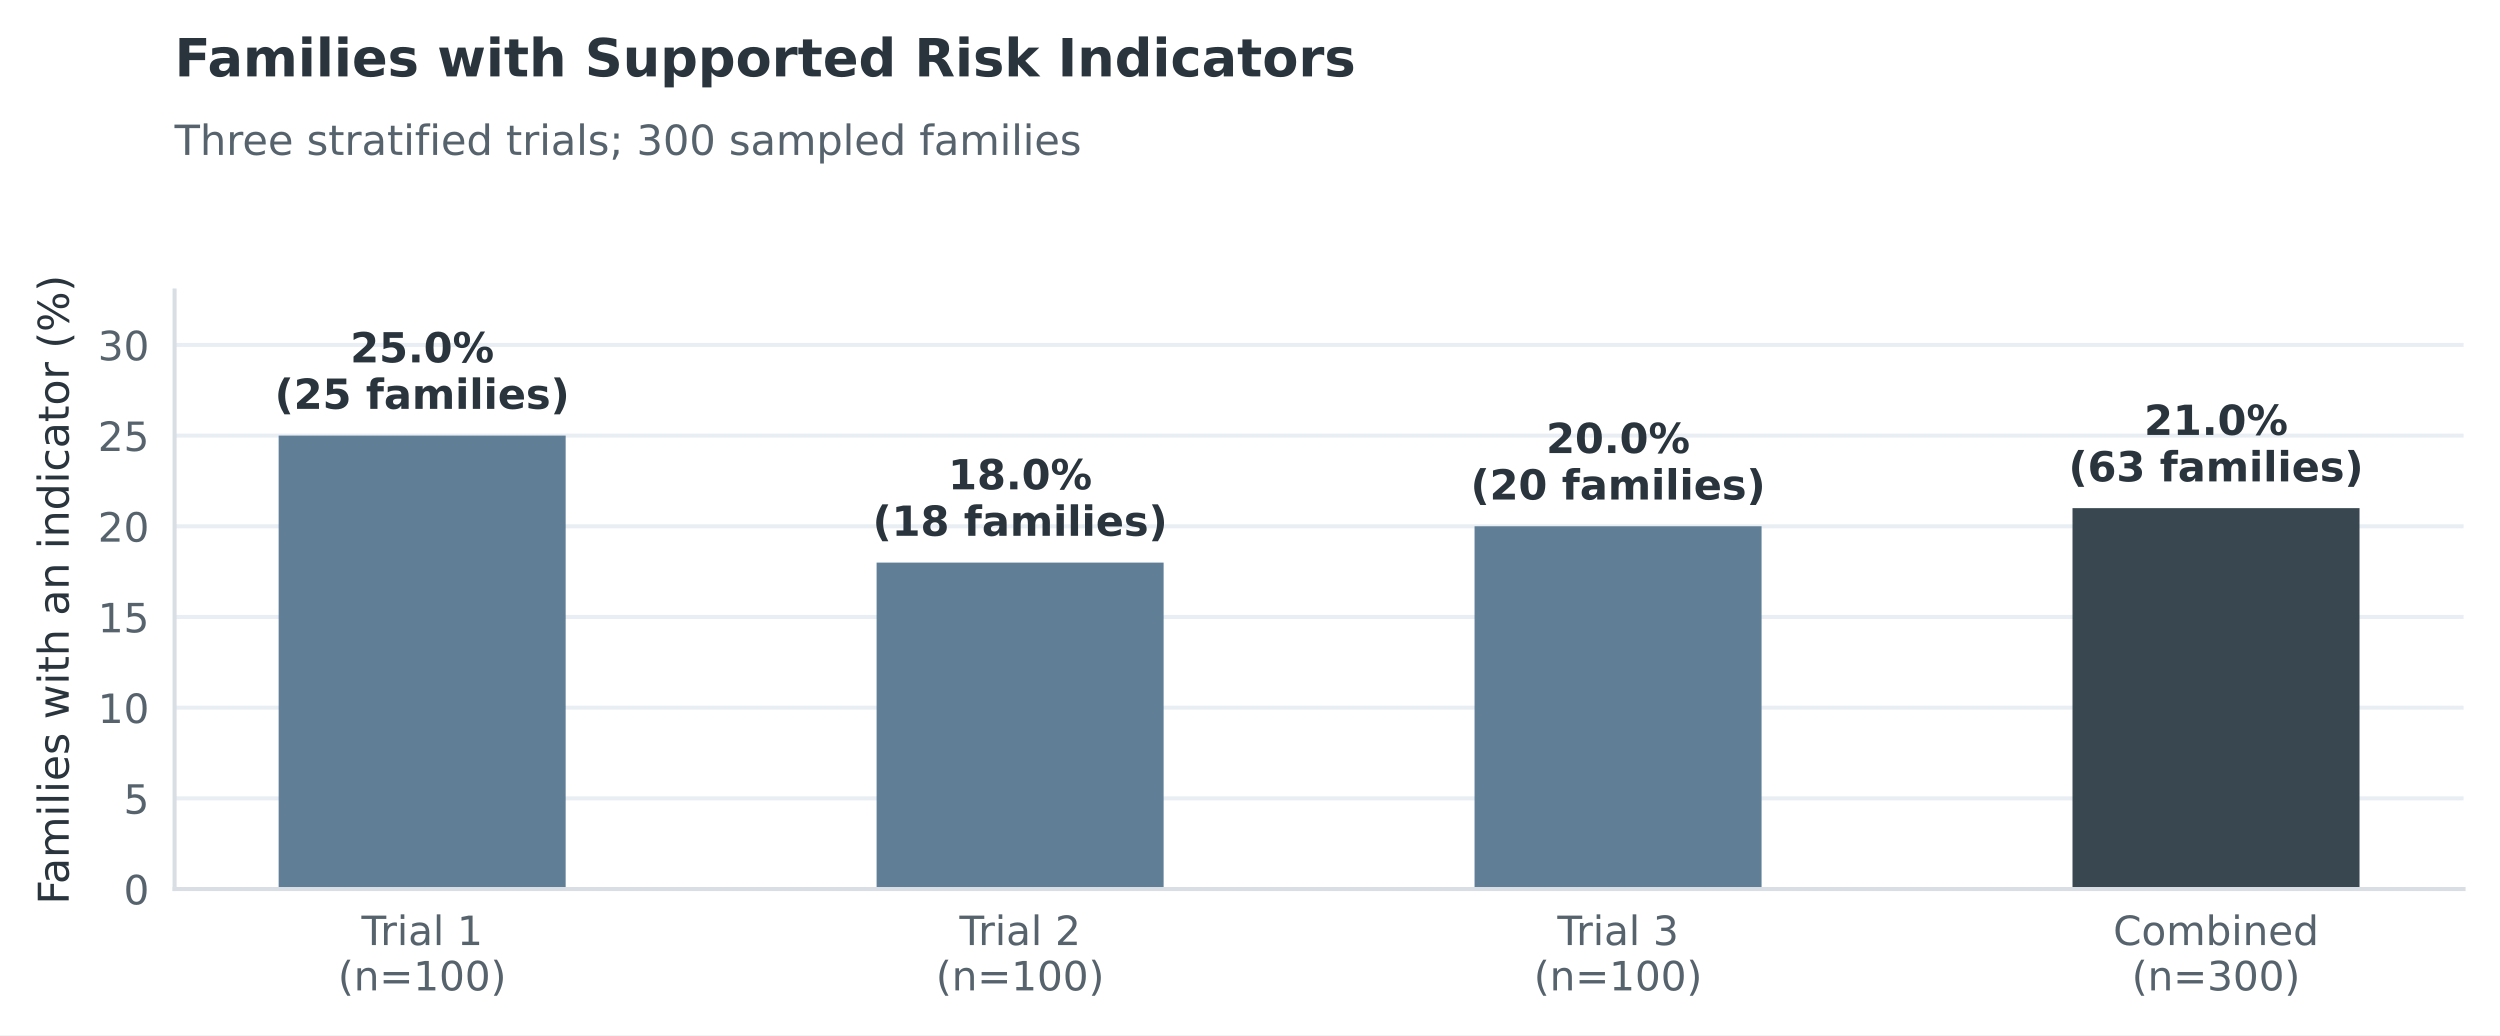
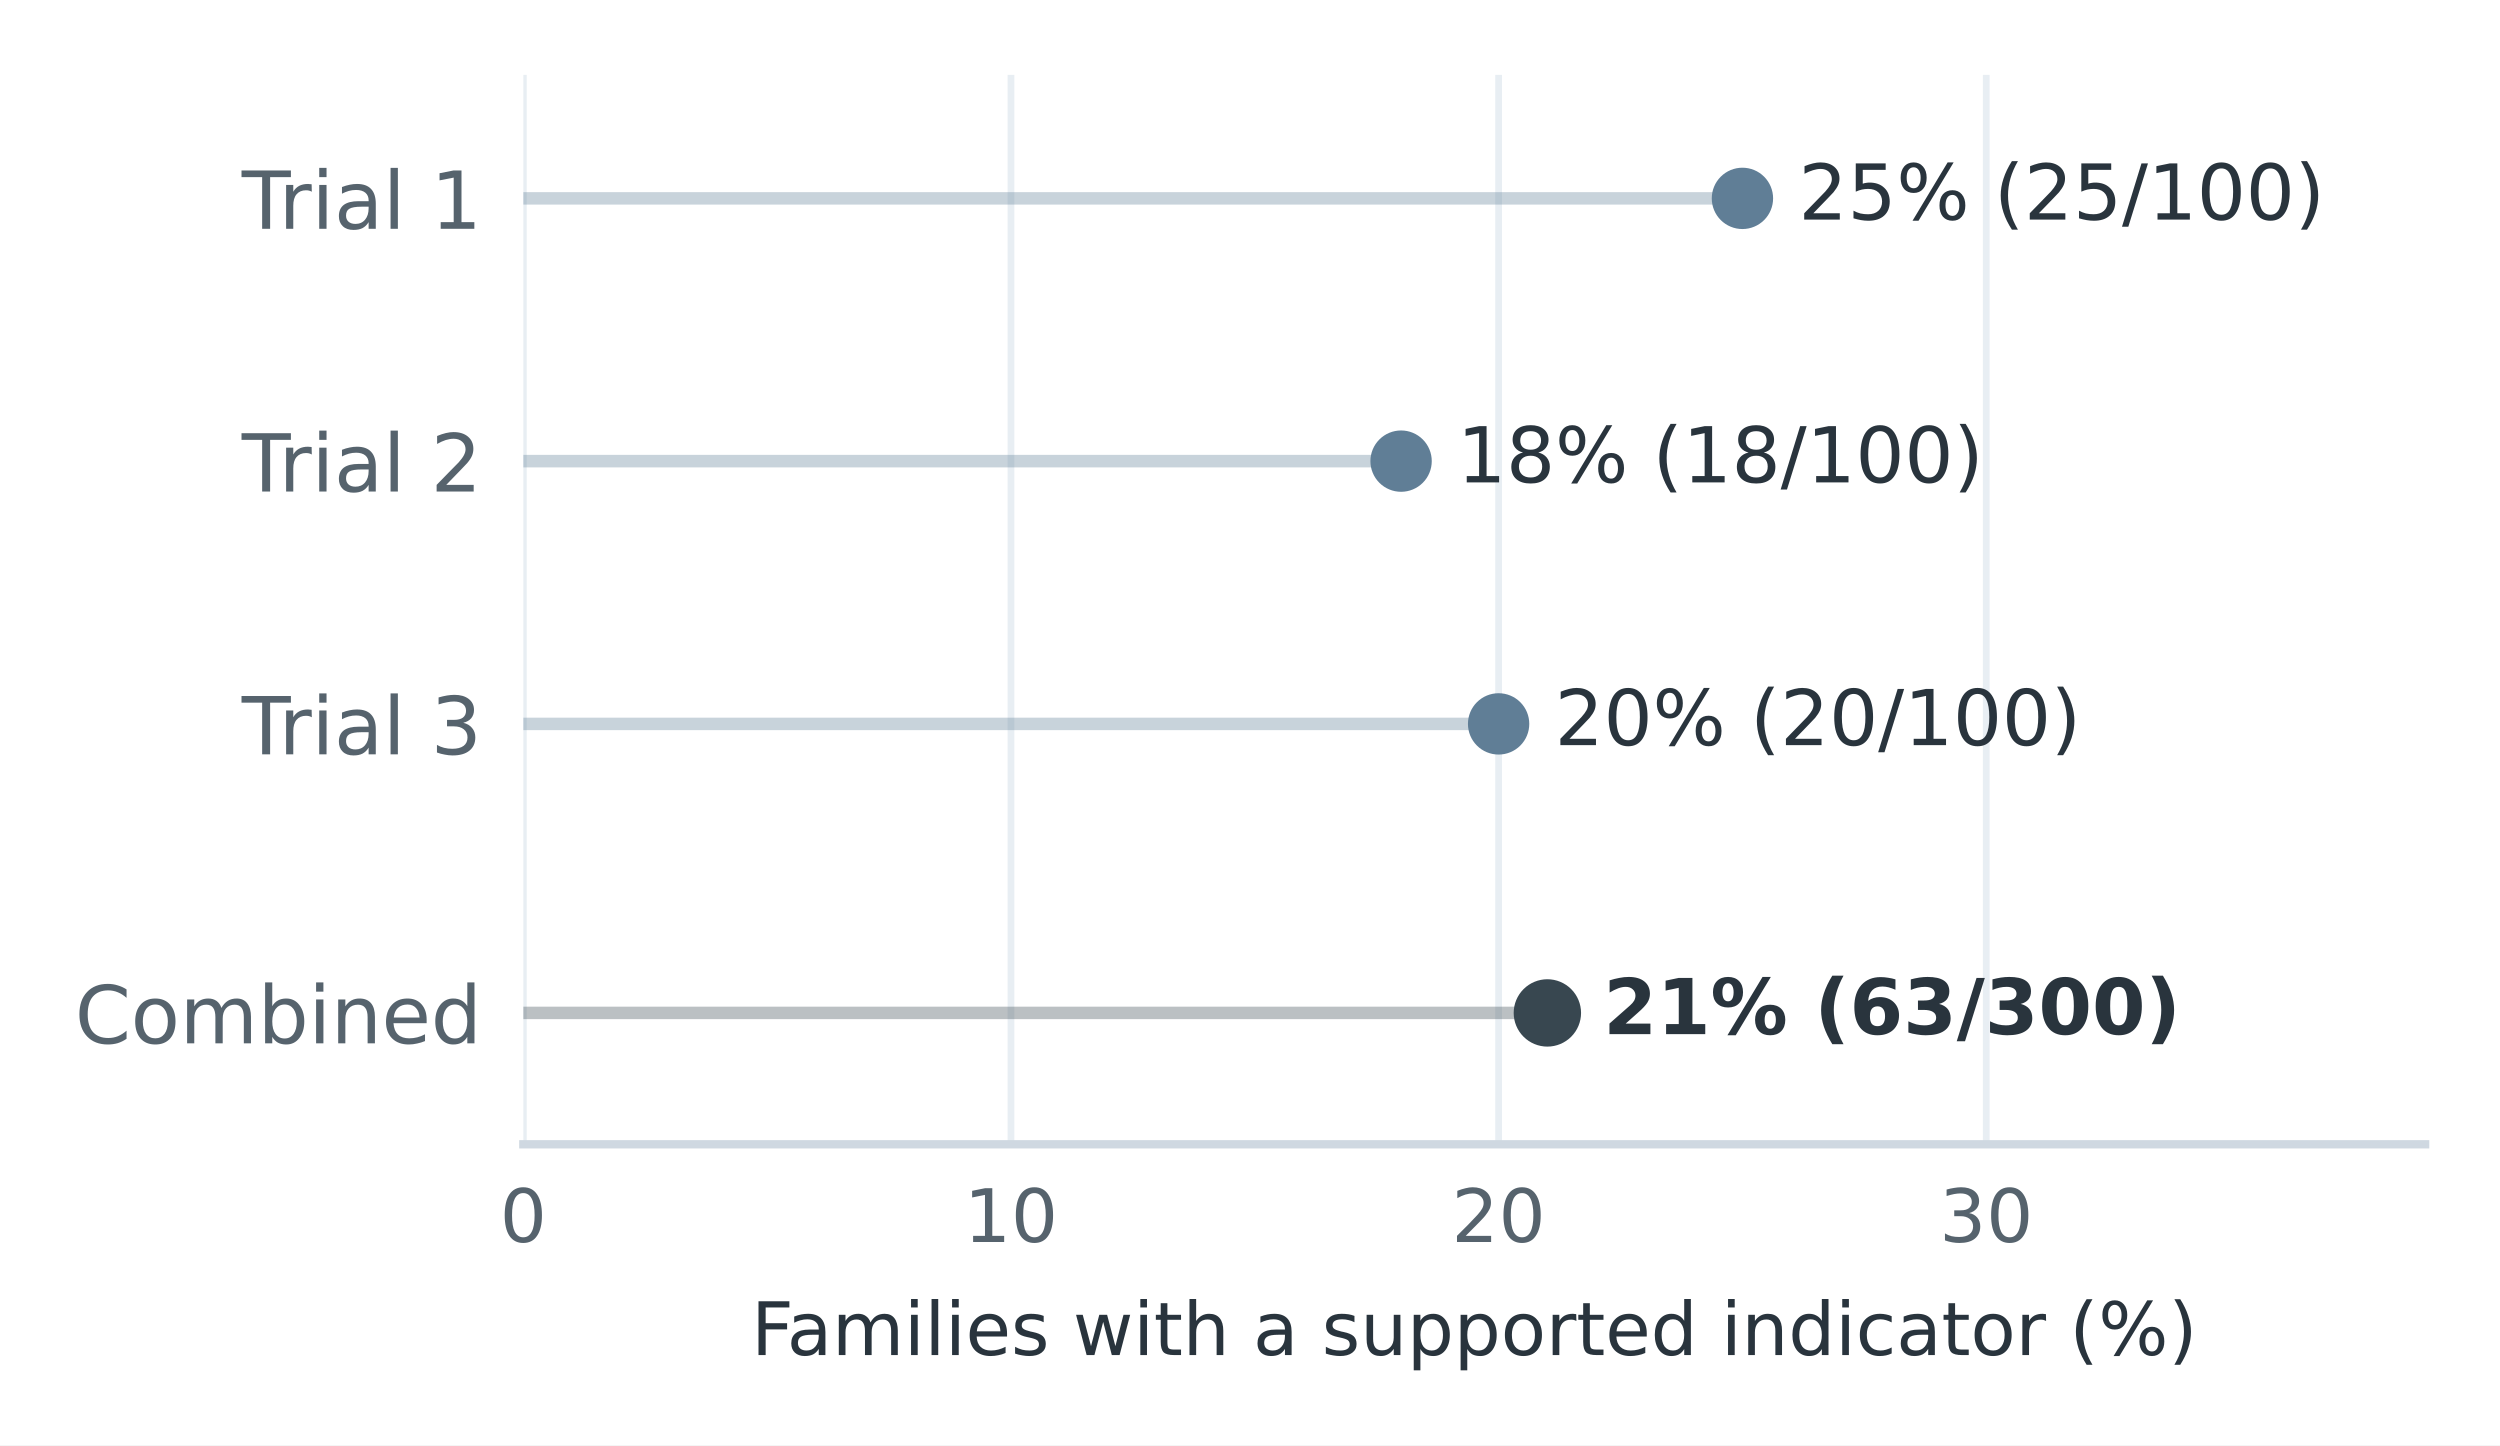
- <svg xmlns="http://www.w3.org/2000/svg" width="494.122pt" height="204.617pt" viewBox="0 0 494.122 204.617" version="1.1">
+ <svg xmlns="http://www.w3.org/2000/svg" xmlns:xlink="http://www.w3.org/1999/xlink" width="240.388pt" height="138.973pt" viewBox="0 0 240.388 138.973" version="1.1">
  <defs>
    <style type="text/css">*{stroke-linejoin: round; stroke-linecap: butt}</style>
  </defs>
  <g id="figure_1">
    <g id="patch_1">
-       <path d="M 0 204.617  L 494.122 204.617  L 494.122 0  L 0 0  z " style="fill: #ffffff" />
+       <path d="M 0 138.973  L 240.388 138.973  L 240.388 0  L 0 0  z " style="fill: #ffffff" />
    </g>
    <g id="axes_1">
      <g id="patch_2">
-         <path d="M 34.51 175.716  L 486.922 175.716  L 486.922 57.42  L 34.51 57.42  z " style="fill: #ffffff" />
+         <path d="M 50.322 110.03  L 233.188 110.03  L 233.188 7.2  L 50.322 7.2  z " style="fill: #ffffff" />
      </g>
      <g id="matplotlib.axis_1">
        <g id="xtick_1">
-           <g id="line2d_1" />
+           <g id="line2d_1">
+             <path d="M 50.322 110.03  L 50.322 7.2  " clip-path="url(#p00dc10aac5)" style="fill: none; stroke: #e8eef3; stroke-width: 0.65; stroke-linecap: square" />
+           </g>
+           <g id="line2d_2" />
          <g id="text_1">
-             <text style="font-size: 8px; font-family: 'DejaVu Sans'; fill: #56636d" transform="translate(71.4507 186.7947)">Trial 1</text>
-             <text style="font-size: 8px; font-family: 'DejaVu Sans'; fill: #56636d" transform="translate(66.79507 195.753)">(n=100)</text>
+             <text style="font-size: 7.1px; font-family: 'DejaVu Sans'; text-anchor: middle; fill: #56636d" x="50.322" y="119.425" transform="rotate(-0 50.32202 119.4253)">0</text>
          </g>
        </g>
        <g id="xtick_2">
-           <g id="line2d_2" />
+           <g id="line2d_3">
+             <path d="M 97.211 110.03  L 97.211 7.2  " clip-path="url(#p00dc10aac5)" style="fill: none; stroke: #e8eef3; stroke-width: 0.65; stroke-linecap: square" />
+           </g>
+           <g id="line2d_4" />
          <g id="text_2">
-             <text style="font-size: 8px; font-family: 'DejaVu Sans'; fill: #56636d" transform="translate(189.6356 186.7947)">Trial 2</text>
-             <text style="font-size: 8px; font-family: 'DejaVu Sans'; fill: #56636d" transform="translate(184.98 195.753)">(n=100)</text>
+             <text style="font-size: 7.1px; font-family: 'DejaVu Sans'; text-anchor: middle; fill: #56636d" x="97.211" y="119.425" transform="rotate(-0 97.21063 119.4253)">10</text>
          </g>
        </g>
        <g id="xtick_3">
-           <g id="line2d_3" />
+           <g id="line2d_5">
+             <path d="M 144.099 110.03  L 144.099 7.2  " clip-path="url(#p00dc10aac5)" style="fill: none; stroke: #e8eef3; stroke-width: 0.65; stroke-linecap: square" />
+           </g>
+           <g id="line2d_6" />
          <g id="text_3">
-             <text style="font-size: 8px; font-family: 'DejaVu Sans'; fill: #56636d" transform="translate(307.8206 186.7947)">Trial 3</text>
-             <text style="font-size: 8px; font-family: 'DejaVu Sans'; fill: #56636d" transform="translate(303.165 195.753)">(n=100)</text>
+             <text style="font-size: 7.1px; font-family: 'DejaVu Sans'; text-anchor: middle; fill: #56636d" x="144.099" y="119.425" transform="rotate(-0 144.0992 119.4253)">20</text>
          </g>
        </g>
        <g id="xtick_4">
-           <g id="line2d_4" />
+           <g id="line2d_7">
+             <path d="M 190.988 110.03  L 190.988 7.2  " clip-path="url(#p00dc10aac5)" style="fill: none; stroke: #e8eef3; stroke-width: 0.65; stroke-linecap: square" />
+           </g>
+           <g id="line2d_8" />
          <g id="text_4">
-             <text style="font-size: 8px; font-family: 'DejaVu Sans'; fill: #56636d" transform="translate(417.6699 186.7947)">Combined</text>
-             <text style="font-size: 8px; font-family: 'DejaVu Sans'; fill: #56636d" transform="translate(421.3499 195.753)">(n=300)</text>
+             <text style="font-size: 7.1px; font-family: 'DejaVu Sans'; text-anchor: middle; fill: #56636d" x="190.988" y="119.425" transform="rotate(-0 190.9879 119.4253)">30</text>
          </g>
+         </g>
+         <g id="text_5">
+           <text style="font-size: 7.1px; font-family: 'DejaVu Sans'; text-anchor: middle; fill: #29343d" x="141.755" y="130.297" transform="rotate(-0 141.7548 130.2968)">Families with a supported indicator (%)</text>
        </g>
      </g>
      <g id="matplotlib.axis_2">
        <g id="ytick_1">
-           <g id="line2d_5">
-             <path d="M 34.51 175.716  L 486.922 175.716  " clip-path="url(#pe908118af7)" style="fill: none; stroke: #e8eef3; stroke-width: 0.8; stroke-linecap: square" />
-           </g>
-           <g id="line2d_6" />
-           <g id="text_5">
-             <text style="font-size: 8px; font-family: 'DejaVu Sans'; text-anchor: end; fill: #56636d" x="29.51" y="178.755" transform="rotate(-0 29.50962 178.7554)">0</text>
+           <g id="line2d_9" />
+           <g id="text_6">
+             <text style="font-size: 7.7px; font-family: 'DejaVu Sans'; text-anchor: end; fill: #56636d" x="46.322" y="22" transform="rotate(-0 46.32202 22.00016)">Trial 1</text>
          </g>
        </g>
        <g id="ytick_2">
-           <g id="line2d_7">
-             <path d="M 34.51 157.792  L 486.922 157.792  " clip-path="url(#pe908118af7)" style="fill: none; stroke: #e8eef3; stroke-width: 0.8; stroke-linecap: square" />
-           </g>
-           <g id="line2d_8" />
-           <g id="text_6">
-             <text style="font-size: 8px; font-family: 'DejaVu Sans'; text-anchor: end; fill: #56636d" x="29.51" y="160.832" transform="rotate(-0 29.50962 160.8317)">5</text>
+           <g id="line2d_10" />
+           <g id="text_7">
+             <text style="font-size: 7.7px; font-family: 'DejaVu Sans'; text-anchor: end; fill: #56636d" x="46.322" y="47.266" transform="rotate(-0 46.32202 47.26562)">Trial 2</text>
          </g>
        </g>
        <g id="ytick_3">
-           <g id="line2d_9">
-             <path d="M 34.51 139.869  L 486.922 139.869  " clip-path="url(#pe908118af7)" style="fill: none; stroke: #e8eef3; stroke-width: 0.8; stroke-linecap: square" />
-           </g>
-           <g id="line2d_10" />
-           <g id="text_7">
-             <text style="font-size: 8px; font-family: 'DejaVu Sans'; text-anchor: end; fill: #56636d" x="29.51" y="142.908" transform="rotate(-0 29.50962 142.9081)">10</text>
+           <g id="line2d_11" />
+           <g id="text_8">
+             <text style="font-size: 7.7px; font-family: 'DejaVu Sans'; text-anchor: end; fill: #56636d" x="46.322" y="72.531" transform="rotate(-0 46.32202 72.53107)">Trial 3</text>
          </g>
        </g>
        <g id="ytick_4">
-           <g id="line2d_11">
-             <path d="M 34.51 121.945  L 486.922 121.945  " clip-path="url(#pe908118af7)" style="fill: none; stroke: #e8eef3; stroke-width: 0.8; stroke-linecap: square" />
-           </g>
          <g id="line2d_12" />
-           <g id="text_8">
-             <text style="font-size: 8px; font-family: 'DejaVu Sans'; text-anchor: end; fill: #56636d" x="29.51" y="124.984" transform="rotate(-0 29.50962 124.9845)">15</text>
+           <g id="text_9">
+             <text style="font-size: 7.7px; font-family: 'DejaVu Sans'; text-anchor: end; fill: #56636d" x="46.322" y="100.323" transform="rotate(-0 46.32202 100.3231)">Combined</text>
          </g>
        </g>
-         <g id="ytick_5">
-           <g id="line2d_13">
-             <path d="M 34.51 104.021  L 486.922 104.021  " clip-path="url(#pe908118af7)" style="fill: none; stroke: #e8eef3; stroke-width: 0.8; stroke-linecap: square" />
-           </g>
-           <g id="line2d_14" />
-           <g id="text_9">
-             <text style="font-size: 8px; font-family: 'DejaVu Sans'; text-anchor: end; fill: #56636d" x="29.51" y="107.061" transform="rotate(-0 29.50962 107.0608)">20</text>
-           </g>
-         </g>
-         <g id="ytick_6">
-           <g id="line2d_15">
-             <path d="M 34.51 86.098  L 486.922 86.098  " clip-path="url(#pe908118af7)" style="fill: none; stroke: #e8eef3; stroke-width: 0.8; stroke-linecap: square" />
-           </g>
-           <g id="line2d_16" />
-           <g id="text_10">
-             <text style="font-size: 8px; font-family: 'DejaVu Sans'; text-anchor: end; fill: #56636d" x="29.51" y="89.137" transform="rotate(-0 29.50962 89.13719)">25</text>
-           </g>
-         </g>
-         <g id="ytick_7">
-           <g id="line2d_17">
-             <path d="M 34.51 68.174  L 486.922 68.174  " clip-path="url(#pe908118af7)" style="fill: none; stroke: #e8eef3; stroke-width: 0.8; stroke-linecap: square" />
-           </g>
-           <g id="line2d_18" />
-           <g id="text_11">
-             <text style="font-size: 8px; font-family: 'DejaVu Sans'; text-anchor: end; fill: #56636d" x="29.51" y="71.214" transform="rotate(-0 29.50962 71.21356)">30</text>
-           </g>
-         </g>
-         <g id="text_12">
-           <text style="font-size: 8.4px; font-family: 'DejaVu Sans'; text-anchor: middle; fill: #29343d" x="13.583" y="116.568" transform="rotate(-90 13.58269 116.568)">Families with an indicator (%)</text>
+       </g>
+       <g id="line2d_13">
+         <path d="M 50.322 19.075  L 167.544 19.075  " clip-path="url(#p00dc10aac5)" style="fill: none; stroke: #607e96; stroke-opacity: 0.34; stroke-width: 1.2; stroke-linecap: round" />
+       </g>
+       <g id="line2d_14">
+         <path d="M 50.322 44.34  L 134.722 44.34  " clip-path="url(#p00dc10aac5)" style="fill: none; stroke: #607e96; stroke-opacity: 0.34; stroke-width: 1.2; stroke-linecap: round" />
+       </g>
+       <g id="line2d_15">
+         <path d="M 50.322 69.606  L 144.099 69.606  " clip-path="url(#p00dc10aac5)" style="fill: none; stroke: #607e96; stroke-opacity: 0.34; stroke-width: 1.2; stroke-linecap: round" />
+       </g>
+       <g id="line2d_16">
+         <path d="M 50.322 97.398  L 148.788 97.398  " clip-path="url(#p00dc10aac5)" style="fill: none; stroke: #384750; stroke-opacity: 0.34; stroke-width: 1.2; stroke-linecap: round" />
+       </g>
+       <g id="patch_3">
+         <path d="M 50.322 110.03  L 233.188 110.03  " style="fill: none; stroke: #cfd8e1; stroke-width: 0.8; stroke-linejoin: miter; stroke-linecap: square" />
+       </g>
+       <g id="PathCollection_1">
+         <defs>
+           <path id="m18015476f6" d="M 0 2.449  C 0.65 2.449 1.273 2.191 1.732 1.732  C 2.191 1.273 2.449 0.65 2.449 0  C 2.449 -0.65 2.191 -1.273 1.732 -1.732  C 1.273 -2.191 0.65 -2.449 0 -2.449  C -0.65 -2.449 -1.273 -2.191 -1.732 -1.732  C -2.191 -1.273 -2.449 -0.65 -2.449 0  C -2.449 0.65 -2.191 1.273 -1.732 1.732  C -1.273 2.191 -0.65 2.449 0 2.449  z " style="stroke: #607e96" />
+         </defs>
+         <g clip-path="url(#p00dc10aac5)">
+           <use xlink:href="#m18015476f6" x="167.544" y="19.075" style="fill: #607e96; stroke: #607e96" />
        </g>
      </g>
-       <g id="patch_3">
-         <path d="M 55.074 175.716  L 111.803 175.716  L 111.803 86.098  L 55.074 86.098  z " clip-path="url(#pe908118af7)" style="fill: #607e96" />
+       <g id="text_10">
+         <text style="font-size: 7.4px; font-family: 'DejaVu Sans'; text-anchor: start; fill: #29343d" x="172.936" y="21.117" transform="rotate(-0 172.9357 21.1167)">25%  (25/100)</text>
      </g>
-       <g id="patch_4">
-         <path d="M 173.259 175.716  L 229.988 175.716  L 229.988 111.191  L 173.259 111.191  z " clip-path="url(#pe908118af7)" style="fill: #607e96" />
+       <g id="PathCollection_2">
+         <g clip-path="url(#p00dc10aac5)">
+           <use xlink:href="#m18015476f6" x="134.722" y="44.34" style="fill: #607e96; stroke: #607e96" />
+         </g>
      </g>
-       <g id="patch_5">
-         <path d="M 291.444 175.716  L 348.172 175.716  L 348.172 104.021  L 291.444 104.021  z " clip-path="url(#pe908118af7)" style="fill: #607e96" />
+       <g id="text_11">
+         <text style="font-size: 7.4px; font-family: 'DejaVu Sans'; text-anchor: start; fill: #29343d" x="140.114" y="46.382" transform="rotate(-0 140.1137 46.38216)">18%  (18/100)</text>
      </g>
-       <g id="patch_6">
-         <path d="M 409.629 175.716  L 466.357 175.716  L 466.357 100.437  L 409.629 100.437  z " clip-path="url(#pe908118af7)" style="fill: #384750" />
+       <g id="PathCollection_3">
+         <g clip-path="url(#p00dc10aac5)">
+           <use xlink:href="#m18015476f6" x="144.099" y="69.606" style="fill: #607e96; stroke: #607e96" />
+         </g>
      </g>
-       <g id="patch_7">
-         <path d="M 34.51 175.716  L 34.51 57.42  " style="fill: none; stroke: #d8dee4; stroke-width: 0.8; stroke-linejoin: miter; stroke-linecap: square" />
+       <g id="text_12">
+         <text style="font-size: 7.4px; font-family: 'DejaVu Sans'; text-anchor: start; fill: #29343d" x="149.491" y="71.648" transform="rotate(-0 149.4914 71.64761)">20%  (20/100)</text>
      </g>
-       <g id="patch_8">
-         <path d="M 34.51 175.716  L 486.922 175.716  " style="fill: none; stroke: #d8dee4; stroke-width: 0.8; stroke-linejoin: miter; stroke-linecap: square" />
+       <g id="PathCollection_4">
+         <defs>
+           <path id="mb6cd790c8a" d="M 0 2.739  C 0.726 2.739 1.423 2.45 1.936 1.936  C 2.45 1.423 2.739 0.726 2.739 0  C 2.739 -0.726 2.45 -1.423 1.936 -1.936  C 1.423 -2.45 0.726 -2.739 0 -2.739  C -0.726 -2.739 -1.423 -2.45 -1.936 -1.936  C -2.45 -1.423 -2.739 -0.726 -2.739 0  C -2.739 0.726 -2.45 1.423 -1.936 1.936  C -1.423 2.45 -0.726 2.739 0 2.739  z " style="stroke: #384750" />
+         </defs>
+         <g clip-path="url(#p00dc10aac5)">
+           <use xlink:href="#mb6cd790c8a" x="148.788" y="97.398" style="fill: #384750; stroke: #384750" />
+         </g>
      </g>
      <g id="text_13">
-         <text style="font-weight: 600; font-size: 8.2px; font-family: 'DejaVu Sans'; fill: #29343d" transform="translate(69.2144 71.62554)">25.0%</text>
-         <text style="font-weight: 600; font-size: 8.2px; font-family: 'DejaVu Sans'; fill: #29343d" transform="translate(54.29745 80.80775)">(25 families)</text>
+         <text style="font-weight: 600; font-size: 7.4px; font-family: 'DejaVu Sans'; text-anchor: start; fill: #29343d" x="154.18" y="99.44" transform="rotate(-0 154.1803 99.43961)">21%  (63/300)</text>
      </g>
-       <g id="text_14">
-         <text style="font-weight: 600; font-size: 8.2px; font-family: 'DejaVu Sans'; fill: #29343d" transform="translate(187.3994 96.71863)">18.0%</text>
-         <text style="font-weight: 600; font-size: 8.2px; font-family: 'DejaVu Sans'; fill: #29343d" transform="translate(172.4824 105.9008)">(18 families)</text>
-       </g>
-       <g id="text_15">
-         <text style="font-weight: 600; font-size: 8.2px; font-family: 'DejaVu Sans'; fill: #29343d" transform="translate(305.5843 89.54918)">20.0%</text>
-         <text style="font-weight: 600; font-size: 8.2px; font-family: 'DejaVu Sans'; fill: #29343d" transform="translate(290.6674 98.73138)">(20 families)</text>
-       </g>
-       <g id="text_16">
-         <text style="font-weight: 600; font-size: 8.2px; font-family: 'DejaVu Sans'; fill: #29343d" transform="translate(423.7693 85.96445)">21.0%</text>
-         <text style="font-weight: 600; font-size: 8.2px; font-family: 'DejaVu Sans'; fill: #29343d" transform="translate(408.8523 95.14666)">(63 families)</text>
-       </g>
-     </g>
-     <g id="text_17">
-       <text style="font-weight: 700; font-size: 10.4px; font-family: 'DejaVu Sans'; text-anchor: start; fill: #29343d" x="34.51" y="15.102" transform="rotate(-0 34.50962 15.10238)">Families with Supported Risk Indicators</text>
-     </g>
-     <g id="text_18">
-       <text style="font-size: 8.2px; font-family: 'DejaVu Sans'; text-anchor: start; fill: #56636d" x="34.51" y="30.617" transform="rotate(-0 34.50962 30.61712)">Three stratified trials; 300 sampled families</text>
    </g>
  </g>
  <defs>
-     <clipPath id="pe908118af7">
-       <rect x="34.51" y="57.42" width="452.412" height="118.296" />
+     <clipPath id="p00dc10aac5">
+       <rect x="50.322" y="7.2" width="182.866" height="102.83" />
    </clipPath>
  </defs>
</svg>
